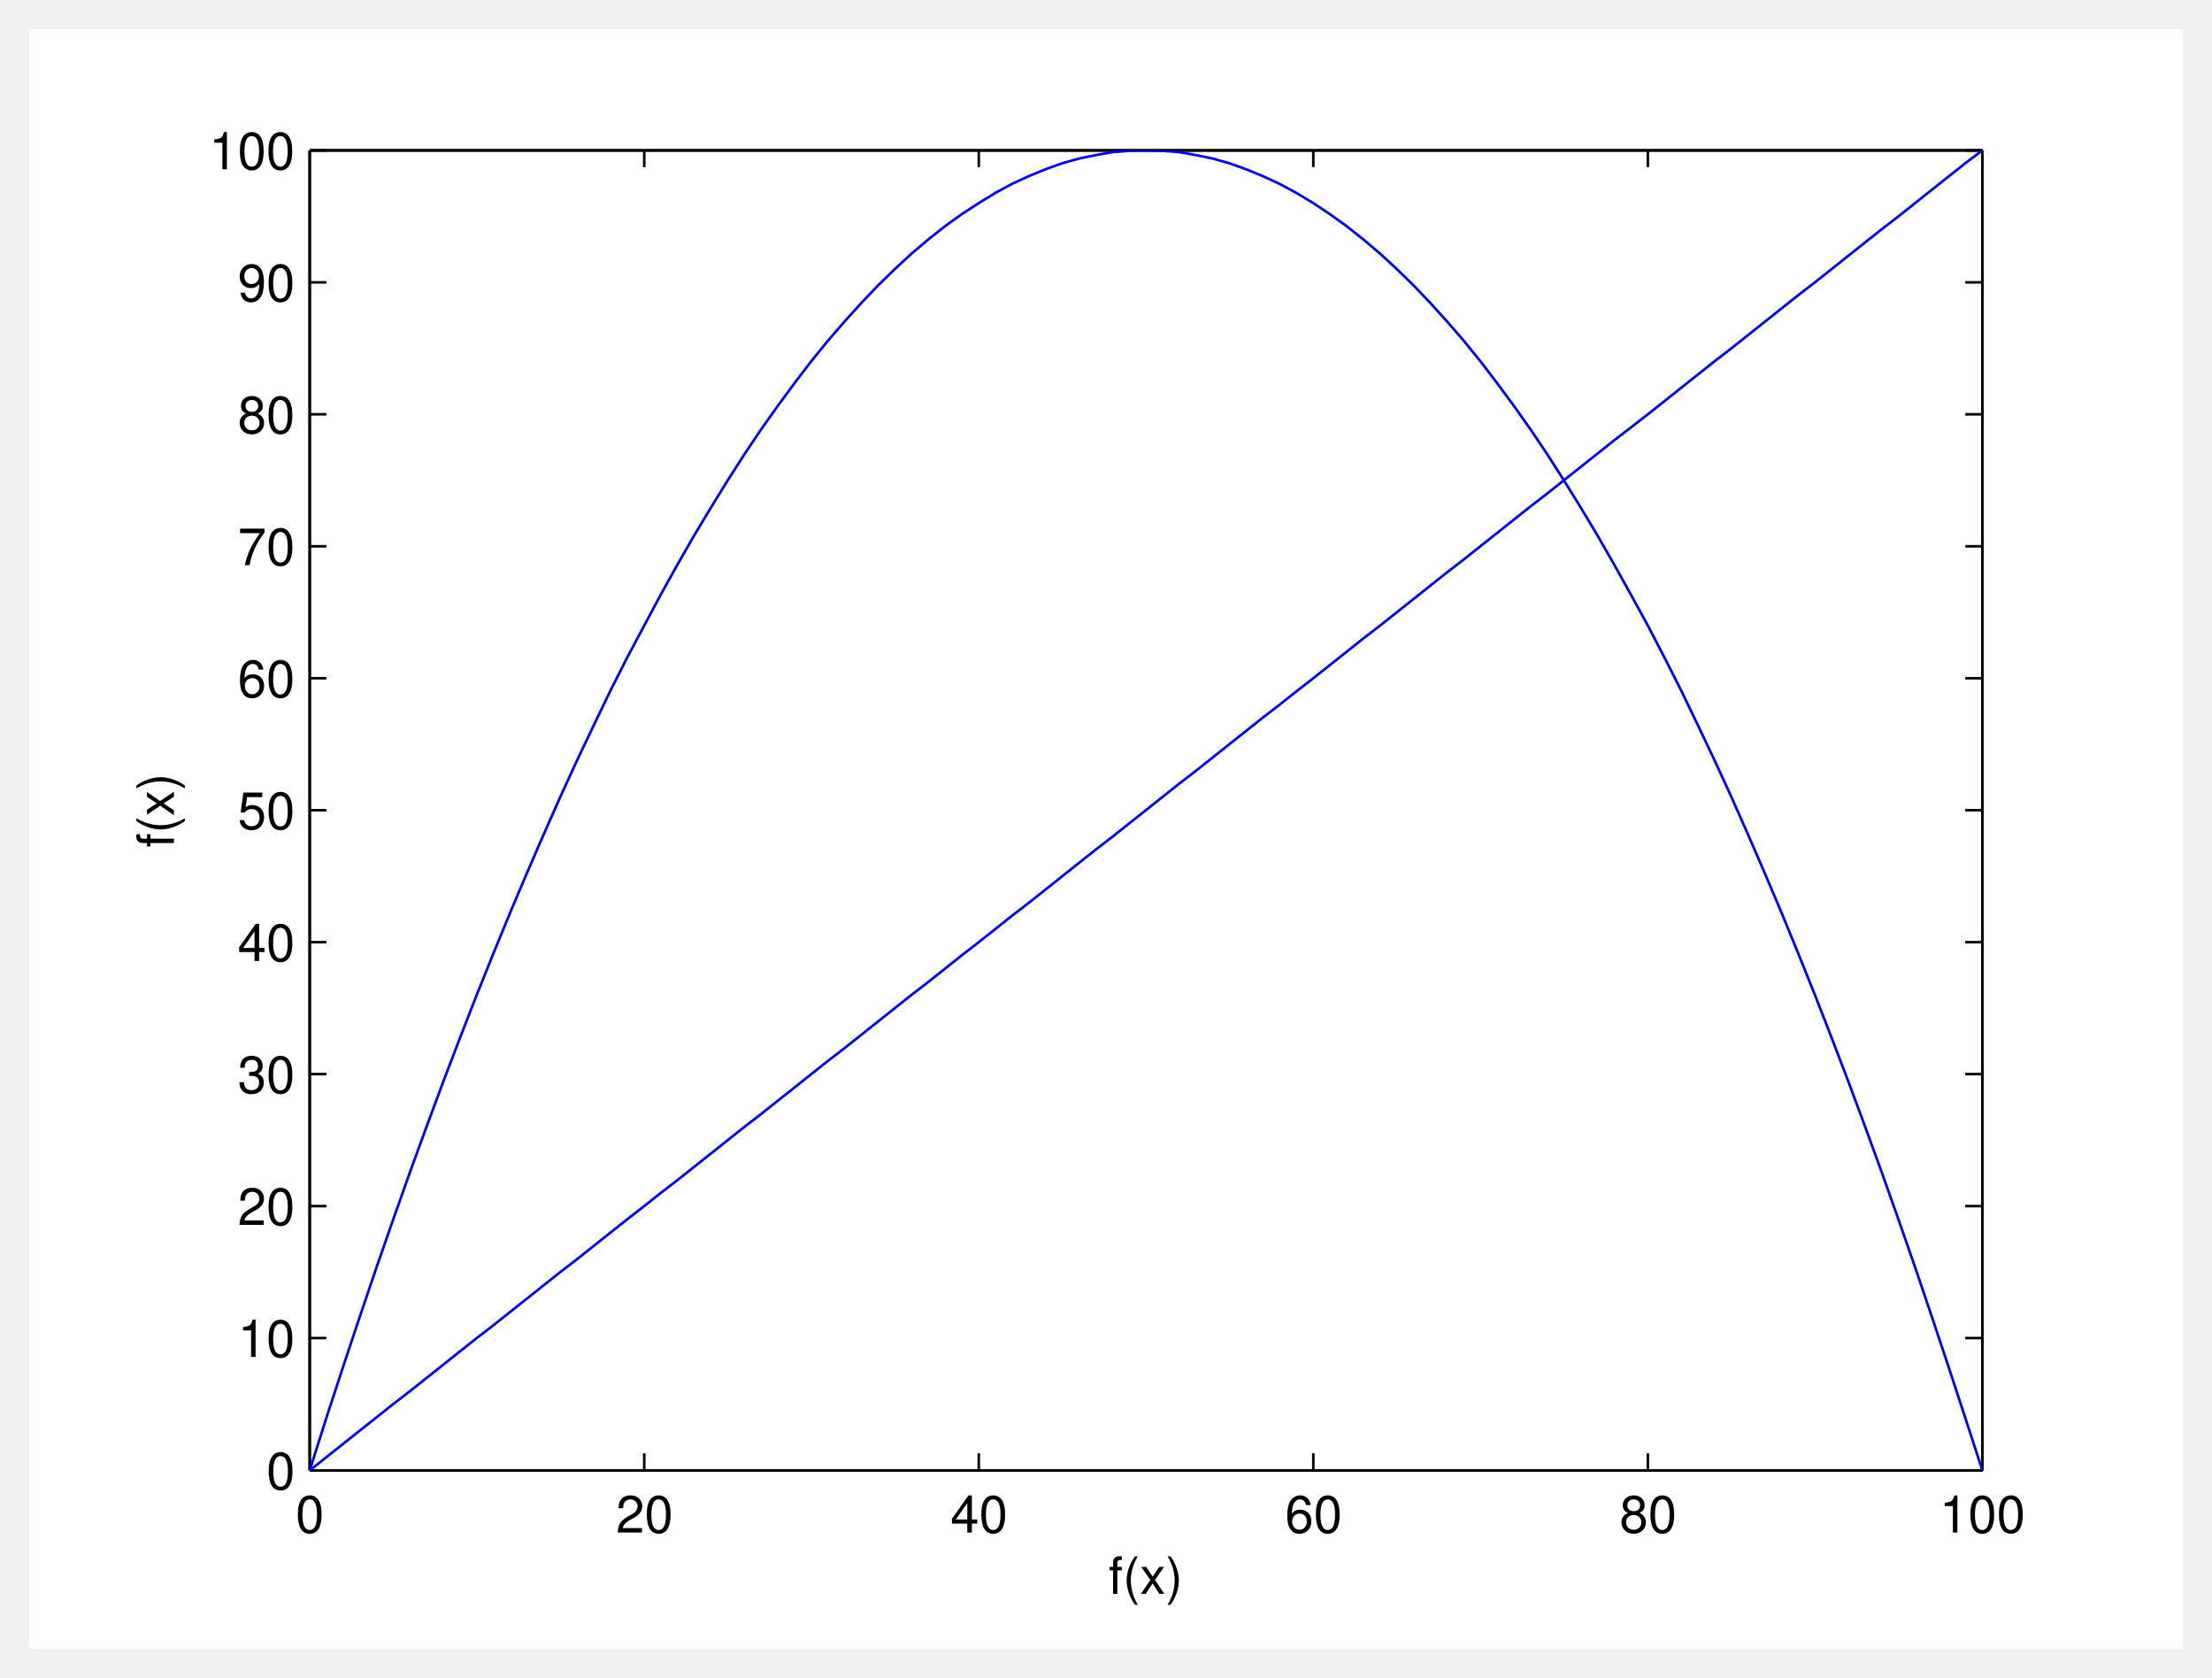
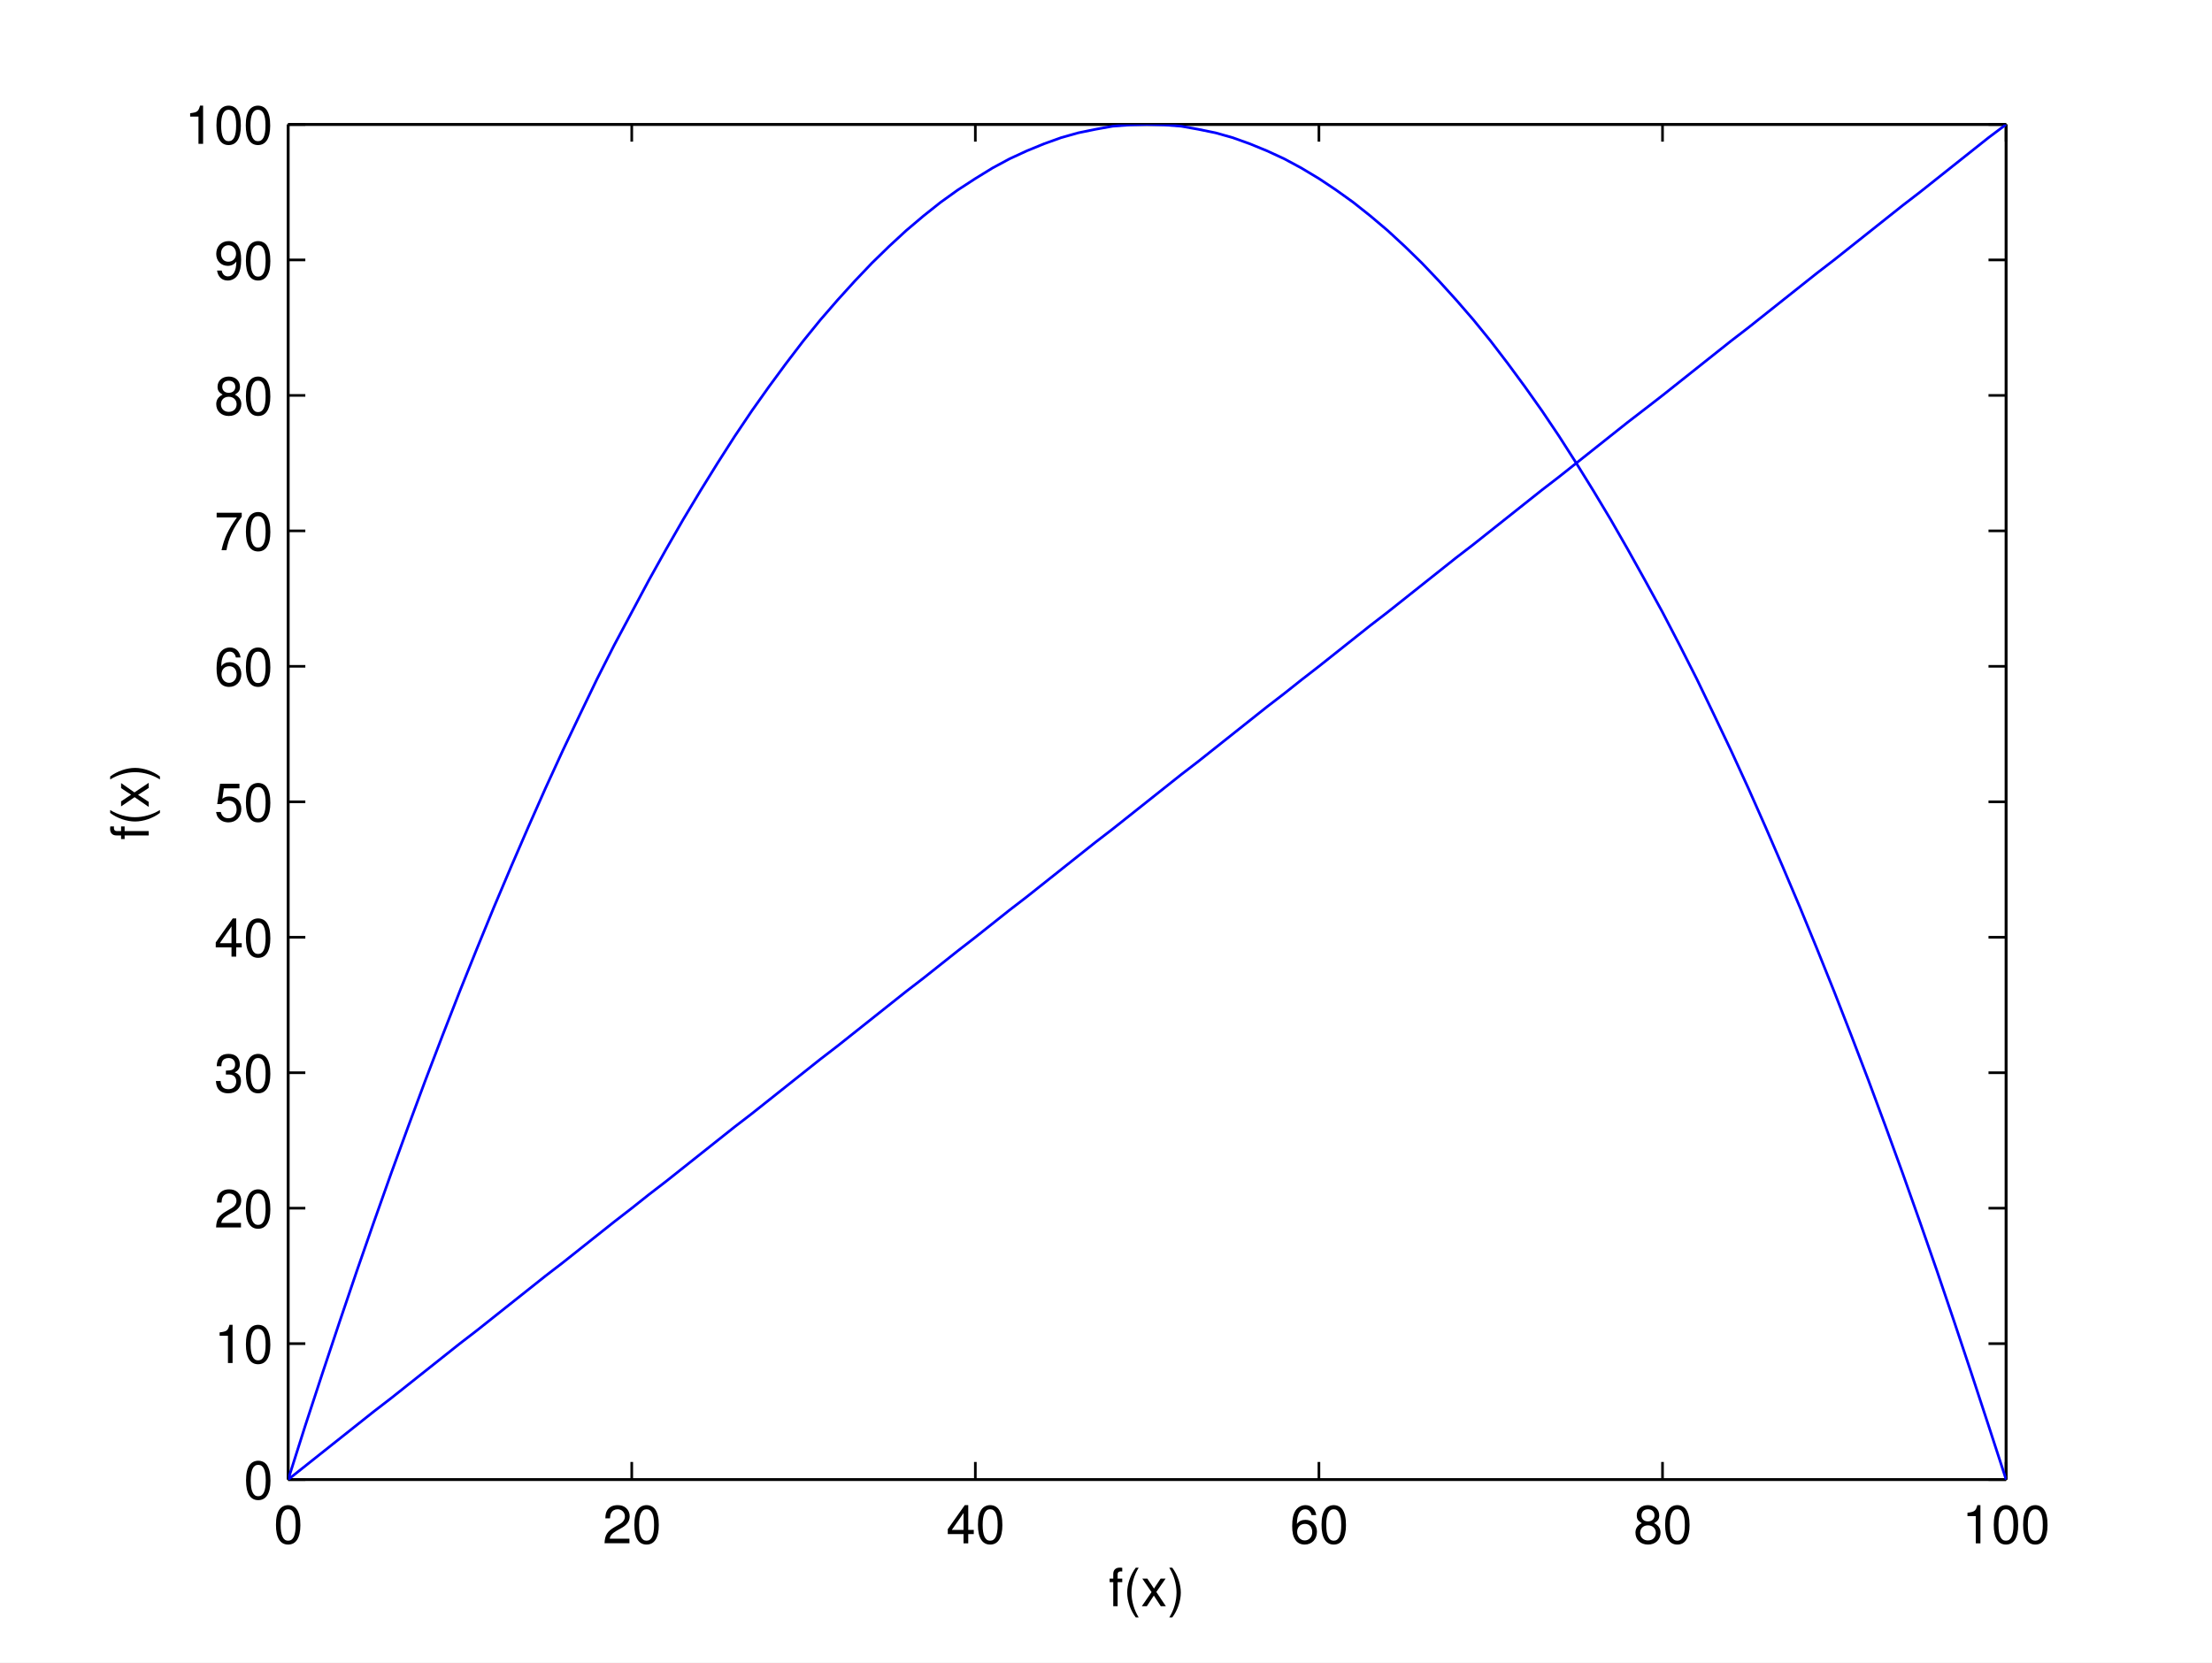
- <svg xmlns="http://www.w3.org/2000/svg" width="75.907mm" height="57.562mm" viewBox="0 0 268.962 203.962" id="svg2" version="1.1">
+ <svg xmlns="http://www.w3.org/2000/svg" width="52.885mm" height="39.758mm" viewBox="0 0 187.386 140.875" id="svg2" version="1.1">
  <defs id="defs4">
    <clipPath id="clipPath3354" clipPathUnits="userSpaceOnUse">
      <path id="path3356" d="M 0,0 419,0 419,315 0,315 0,0 Z" />
    </clipPath>
    <clipPath id="clipPath3364" clipPathUnits="userSpaceOnUse">
      <path id="path3366" d="m 0,315 419.04,0 0,-315 L 0,0 0,315 Z" />
    </clipPath>
    <clipPath id="clipPath3370" clipPathUnits="userSpaceOnUse">
      <path id="path3372" d="M 0,0 419,0 419,315 0,315 0,0 Z" />
    </clipPath>
    <clipPath id="clipPath3380" clipPathUnits="userSpaceOnUse">
      <path id="path3382" d="M 0,0 419,0 419,315 0,315 0,0 Z" />
    </clipPath>
    <clipPath id="clipPath3496" clipPathUnits="userSpaceOnUse">
      <path id="path3498" d="m 54.583,34.583 325.5,0 0,256.833 -325.5,0 0,-256.833 z" />
    </clipPath>
    <clipPath id="clipPath3506" clipPathUnits="userSpaceOnUse">
      <path id="path3508" d="M 0,0 419,0 419,315 0,315 0,0 Z" />
    </clipPath>
    <clipPath id="clipPath4567" clipPathUnits="userSpaceOnUse">
      <path id="path4569" d="M 0,0 419,0 419,315 0,315 0,0 Z" />
    </clipPath>
    <clipPath id="clipPath4577" clipPathUnits="userSpaceOnUse">
      <path id="path4579" d="m 0,315 419.04,0 0,-315 L 0,0 0,315 Z" />
    </clipPath>
    <clipPath id="clipPath4583" clipPathUnits="userSpaceOnUse">
      <path id="path4585" d="M 0,0 419,0 419,315 0,315 0,0 Z" />
    </clipPath>
    <clipPath id="clipPath4593" clipPathUnits="userSpaceOnUse">
      <path id="path4595" d="M 0,0 419,0 419,315 0,315 0,0 Z" />
    </clipPath>
    <clipPath id="clipPath4709" clipPathUnits="userSpaceOnUse">
      <path id="path4711" d="m 54.583,34.583 325.5,0 0,256.833 -325.5,0 0,-256.833 z" />
    </clipPath>
    <clipPath id="clipPath4719" clipPathUnits="userSpaceOnUse">
      <path id="path4721" d="M 0,0 419,0 419,315 0,315 0,0 Z" />
    </clipPath>
  </defs>
-   <g id="layer1" transform="translate(232.8801,-445.532)">
+   <g id="layer1" transform="translate(229.3368,-449.0753)">
    <text style="font-variant:normal;font-weight:normal;font-size:12.453px;font-family:CMEX10;-inkscape-font-specification:CMEX10;writing-mode:lr-tb;fill:#000000;fill-opacity:1;fill-rule:nonzero;stroke:none" id="text4235" x="-149.593" y="18.745">
      <tspan x="-149.593" y="18.745" id="tspan4237" />
    </text>
    <text style="font-variant:normal;font-weight:normal;font-size:12.453px;font-family:CMEX10;-inkscape-font-specification:CMEX10;writing-mode:lr-tb;fill:#000000;fill-opacity:1;fill-rule:nonzero;stroke:none" id="text4245" x="-136.794" y="18.745">
      <tspan x="-136.794" y="18.745" id="tspan4247" />
    </text>
    <text style="font-variant:normal;font-weight:normal;font-size:12.453px;font-family:CMEX10;-inkscape-font-specification:CMEX10;writing-mode:lr-tb;fill:#000000;fill-opacity:1;fill-rule:nonzero;stroke:none" id="text4257" x="-58.076" y="18.745">
      <tspan x="-58.076" y="18.745" id="tspan4259" />
    </text>
    <text style="font-variant:normal;font-weight:normal;font-size:12.453px;font-family:CMEX10;-inkscape-font-specification:CMEX10;writing-mode:lr-tb;fill:#000000;fill-opacity:1;fill-rule:nonzero;stroke:none" id="text4267" x="-45.277" y="18.745">
      <tspan x="-45.277" y="18.745" id="tspan4269" />
    </text>
    <g id="g4557" transform="matrix(1.25,0,0,-1.25,-229.3368,645.9503)">
-       <g id="g4559" transform="scale(0.5,0.5)">
+       <g id="g4559" transform="matrix(0.3577778,0,0,0.3577778,0,44.8)">
        <g id="g4561">
          <g id="g4563">
            <g id="g4565" clip-path="url(#clipPath4567)">
              <g id="g4571" />
              <g id="g4573">
                <g id="g4575" clip-path="url(#clipPath4577)">
                  <g id="g4581" clip-path="url(#clipPath4583)">
                    <path d="m 0,-0.083 420,0 L 420,315 0,315 0,-0.083 Z" style="fill:#ffffff;fill-opacity:1;fill-rule:nonzero;stroke:none" id="path4587" />
                  </g>
                </g>
              </g>
              <g id="g4589">
                <g id="g4591" clip-path="url(#clipPath4593)">
                  <path d="m 54.583,291.417 325.417,0 0,-256.75 -325.417,0 0,256.75 z" style="fill:#ffffff;fill-opacity:1;fill-rule:nonzero;stroke:none" id="path4597" />
                  <path d="m 54.583,34.667 0,256.75 325.417,0 0,-256.75 -325.417,0" style="fill:none;stroke:#ffffff;stroke-width:0.5;stroke-linecap:butt;stroke-linejoin:round;stroke-miterlimit:10;stroke-dasharray:none;stroke-opacity:1" id="path4599" />
                  <path d="m 54.583,291.417 325.417,0 M 54.583,34.667 380,34.667 m 0,0 0,256.75 M 54.583,34.667 l 0,256.75 m 0,-256.75 325.417,0 m -325.417,0 0,256.75 m 0,-256.75 0,3.333 m 0,253.417 0,-3.25" style="fill:none;stroke:#000000;stroke-width:0.5;stroke-linecap:butt;stroke-linejoin:round;stroke-miterlimit:10;stroke-dasharray:none;stroke-opacity:1" id="path4601" />
                  <text transform="matrix(1,0,0,-1,51.8333,22.5833)" style="font-variant:normal;font-weight:normal;font-size:10px;font-family:Helvetica;-inkscape-font-specification:Helvetica;writing-mode:lr-tb;fill:#000000;fill-opacity:1;fill-rule:nonzero;stroke:none" id="text4603">
                    <tspan x="0" y="0" id="tspan4605">0</tspan>
                  </text>
                  <path d="m 119.667,34.667 0,3.333 m 0,253.417 0,-3.25" style="fill:none;stroke:#000000;stroke-width:0.5;stroke-linecap:butt;stroke-linejoin:round;stroke-miterlimit:10;stroke-dasharray:none;stroke-opacity:1" id="path4607" />
                  <text transform="matrix(1,0,0,-1,114.1667,22.5833)" style="font-variant:normal;font-weight:normal;font-size:10px;font-family:Helvetica;-inkscape-font-specification:Helvetica;writing-mode:lr-tb;fill:#000000;fill-opacity:1;fill-rule:nonzero;stroke:none" id="text4609">
                    <tspan x="0 5.56" y="0" id="tspan4611">20</tspan>
                  </text>
                  <path d="m 184.75,34.667 0,3.333 m 0,253.417 0,-3.25" style="fill:none;stroke:#000000;stroke-width:0.5;stroke-linecap:butt;stroke-linejoin:round;stroke-miterlimit:10;stroke-dasharray:none;stroke-opacity:1" id="path4613" />
                  <text transform="matrix(1,0,0,-1,179.25,22.5833)" style="font-variant:normal;font-weight:normal;font-size:10px;font-family:Helvetica;-inkscape-font-specification:Helvetica;writing-mode:lr-tb;fill:#000000;fill-opacity:1;fill-rule:nonzero;stroke:none" id="text4615">
                    <tspan x="0 5.56" y="0" id="tspan4617">40</tspan>
                  </text>
                  <path d="m 249.833,34.667 0,3.333 m 0,253.417 0,-3.25" style="fill:none;stroke:#000000;stroke-width:0.5;stroke-linecap:butt;stroke-linejoin:round;stroke-miterlimit:10;stroke-dasharray:none;stroke-opacity:1" id="path4619" />
                  <text transform="matrix(1,0,0,-1,244.3333,22.5833)" style="font-variant:normal;font-weight:normal;font-size:10px;font-family:Helvetica;-inkscape-font-specification:Helvetica;writing-mode:lr-tb;fill:#000000;fill-opacity:1;fill-rule:nonzero;stroke:none" id="text4621">
                    <tspan x="0 5.56" y="0" id="tspan4623">60</tspan>
                  </text>
                  <path d="m 314.917,34.667 0,3.333 m 0,253.417 0,-3.25" style="fill:none;stroke:#000000;stroke-width:0.5;stroke-linecap:butt;stroke-linejoin:round;stroke-miterlimit:10;stroke-dasharray:none;stroke-opacity:1" id="path4625" />
                  <text transform="matrix(1,0,0,-1,309.4167,22.5833)" style="font-variant:normal;font-weight:normal;font-size:10px;font-family:Helvetica;-inkscape-font-specification:Helvetica;writing-mode:lr-tb;fill:#000000;fill-opacity:1;fill-rule:nonzero;stroke:none" id="text4627">
                    <tspan x="0 5.56" y="0" id="tspan4629">80</tspan>
                  </text>
                  <path d="M 380,34.667 380,38 m 0,253.417 0,-3.25" style="fill:none;stroke:#000000;stroke-width:0.5;stroke-linecap:butt;stroke-linejoin:round;stroke-miterlimit:10;stroke-dasharray:none;stroke-opacity:1" id="path4631" />
                  <text transform="matrix(1,0,0,-1,371.6667,22.5833)" style="font-variant:normal;font-weight:normal;font-size:10px;font-family:Helvetica;-inkscape-font-specification:Helvetica;writing-mode:lr-tb;fill:#000000;fill-opacity:1;fill-rule:nonzero;stroke:none" id="text4633">
                    <tspan x="0 5.56 11.12" y="0" id="tspan4635">100</tspan>
                  </text>
                  <path d="m 54.583,34.667 3.25,0 m 322.167,0 -3.333,0" style="fill:none;stroke:#000000;stroke-width:0.5;stroke-linecap:butt;stroke-linejoin:round;stroke-miterlimit:10;stroke-dasharray:none;stroke-opacity:1" id="path4637" />
                  <text transform="matrix(1,0,0,-1,46.1667,31)" style="font-variant:normal;font-weight:normal;font-size:10px;font-family:Helvetica;-inkscape-font-specification:Helvetica;writing-mode:lr-tb;fill:#000000;fill-opacity:1;fill-rule:nonzero;stroke:none" id="text4639">
                    <tspan x="0" y="0" id="tspan4641">0</tspan>
                  </text>
                  <path d="m 54.583,60.417 3.25,0 m 322.167,0 -3.333,0" style="fill:none;stroke:#000000;stroke-width:0.5;stroke-linecap:butt;stroke-linejoin:round;stroke-miterlimit:10;stroke-dasharray:none;stroke-opacity:1" id="path4643" />
                  <text transform="matrix(1,0,0,-1,40.5833,56.75)" style="font-variant:normal;font-weight:normal;font-size:10px;font-family:Helvetica;-inkscape-font-specification:Helvetica;writing-mode:lr-tb;fill:#000000;fill-opacity:1;fill-rule:nonzero;stroke:none" id="text4645">
                    <tspan x="0 5.56" y="0" id="tspan4647">10</tspan>
                  </text>
                  <path d="m 54.583,86.083 3.25,0 m 322.167,0 -3.333,0" style="fill:none;stroke:#000000;stroke-width:0.5;stroke-linecap:butt;stroke-linejoin:round;stroke-miterlimit:10;stroke-dasharray:none;stroke-opacity:1" id="path4649" />
                  <text transform="matrix(1,0,0,-1,40.5833,82.4167)" style="font-variant:normal;font-weight:normal;font-size:10px;font-family:Helvetica;-inkscape-font-specification:Helvetica;writing-mode:lr-tb;fill:#000000;fill-opacity:1;fill-rule:nonzero;stroke:none" id="text4651">
                    <tspan x="0 5.56" y="0" id="tspan4653">20</tspan>
                  </text>
                  <path d="m 54.583,111.75 3.25,0 m 322.167,0 -3.333,0" style="fill:none;stroke:#000000;stroke-width:0.5;stroke-linecap:butt;stroke-linejoin:round;stroke-miterlimit:10;stroke-dasharray:none;stroke-opacity:1" id="path4655" />
                  <text transform="matrix(1,0,0,-1,40.5833,108.0833)" style="font-variant:normal;font-weight:normal;font-size:10px;font-family:Helvetica;-inkscape-font-specification:Helvetica;writing-mode:lr-tb;fill:#000000;fill-opacity:1;fill-rule:nonzero;stroke:none" id="text4657">
                    <tspan x="0 5.56" y="0" id="tspan4659">30</tspan>
                  </text>
                  <path d="m 54.583,137.417 3.25,0 m 322.167,0 -3.333,0" style="fill:none;stroke:#000000;stroke-width:0.5;stroke-linecap:butt;stroke-linejoin:round;stroke-miterlimit:10;stroke-dasharray:none;stroke-opacity:1" id="path4661" />
                  <text transform="matrix(1,0,0,-1,40.5833,133.75)" style="font-variant:normal;font-weight:normal;font-size:10px;font-family:Helvetica;-inkscape-font-specification:Helvetica;writing-mode:lr-tb;fill:#000000;fill-opacity:1;fill-rule:nonzero;stroke:none" id="text4663">
                    <tspan x="0 5.56" y="0" id="tspan4665">40</tspan>
                  </text>
                  <path d="m 54.583,163.083 3.25,0 m 322.167,0 -3.333,0" style="fill:none;stroke:#000000;stroke-width:0.5;stroke-linecap:butt;stroke-linejoin:round;stroke-miterlimit:10;stroke-dasharray:none;stroke-opacity:1" id="path4667" />
                  <text transform="matrix(1,0,0,-1,40.5833,159.4167)" style="font-variant:normal;font-weight:normal;font-size:10px;font-family:Helvetica;-inkscape-font-specification:Helvetica;writing-mode:lr-tb;fill:#000000;fill-opacity:1;fill-rule:nonzero;stroke:none" id="text4669">
                    <tspan x="0 5.56" y="0" id="tspan4671">50</tspan>
                  </text>
                  <path d="m 54.583,188.75 3.25,0 m 322.167,0 -3.333,0" style="fill:none;stroke:#000000;stroke-width:0.5;stroke-linecap:butt;stroke-linejoin:round;stroke-miterlimit:10;stroke-dasharray:none;stroke-opacity:1" id="path4673" />
                  <text transform="matrix(1,0,0,-1,40.5833,185.0833)" style="font-variant:normal;font-weight:normal;font-size:10px;font-family:Helvetica;-inkscape-font-specification:Helvetica;writing-mode:lr-tb;fill:#000000;fill-opacity:1;fill-rule:nonzero;stroke:none" id="text4675">
                    <tspan x="0 5.56" y="0" id="tspan4677">60</tspan>
                  </text>
                  <path d="m 54.583,214.417 3.25,0 m 322.167,0 -3.333,0" style="fill:none;stroke:#000000;stroke-width:0.5;stroke-linecap:butt;stroke-linejoin:round;stroke-miterlimit:10;stroke-dasharray:none;stroke-opacity:1" id="path4679" />
                  <text transform="matrix(1,0,0,-1,40.5833,210.75)" style="font-variant:normal;font-weight:normal;font-size:10px;font-family:Helvetica;-inkscape-font-specification:Helvetica;writing-mode:lr-tb;fill:#000000;fill-opacity:1;fill-rule:nonzero;stroke:none" id="text4681">
                    <tspan x="0 5.56" y="0" id="tspan4683">70</tspan>
                  </text>
                  <path d="m 54.583,240.083 3.25,0 m 322.167,0 -3.333,0" style="fill:none;stroke:#000000;stroke-width:0.5;stroke-linecap:butt;stroke-linejoin:round;stroke-miterlimit:10;stroke-dasharray:none;stroke-opacity:1" id="path4685" />
                  <text transform="matrix(1,0,0,-1,40.5833,236.4167)" style="font-variant:normal;font-weight:normal;font-size:10px;font-family:Helvetica;-inkscape-font-specification:Helvetica;writing-mode:lr-tb;fill:#000000;fill-opacity:1;fill-rule:nonzero;stroke:none" id="text4687">
                    <tspan x="0 5.56" y="0" id="tspan4689">80</tspan>
                  </text>
                  <path d="m 54.583,265.75 3.25,0 m 322.167,0 -3.333,0" style="fill:none;stroke:#000000;stroke-width:0.5;stroke-linecap:butt;stroke-linejoin:round;stroke-miterlimit:10;stroke-dasharray:none;stroke-opacity:1" id="path4691" />
                  <text transform="matrix(1,0,0,-1,40.5833,262.0833)" style="font-variant:normal;font-weight:normal;font-size:10px;font-family:Helvetica;-inkscape-font-specification:Helvetica;writing-mode:lr-tb;fill:#000000;fill-opacity:1;fill-rule:nonzero;stroke:none" id="text4693">
                    <tspan x="0 5.56" y="0" id="tspan4695">90</tspan>
                  </text>
                  <path d="m 54.583,291.417 3.25,0 m 322.167,0 -3.333,0" style="fill:none;stroke:#000000;stroke-width:0.5;stroke-linecap:butt;stroke-linejoin:round;stroke-miterlimit:10;stroke-dasharray:none;stroke-opacity:1" id="path4697" />
                  <text transform="matrix(1,0,0,-1,35,287.75)" style="font-variant:normal;font-weight:normal;font-size:10px;font-family:Helvetica;-inkscape-font-specification:Helvetica;writing-mode:lr-tb;fill:#000000;fill-opacity:1;fill-rule:nonzero;stroke:none" id="text4699">
                    <tspan x="0 5.56 11.12" y="0" id="tspan4701">100</tspan>
                  </text>
                  <path d="m 54.583,291.417 325.417,0 M 54.583,34.667 380,34.667 m 0,0 0,256.75 M 54.583,34.667 l 0,256.75" style="fill:none;stroke:#000000;stroke-width:0.5;stroke-linecap:butt;stroke-linejoin:round;stroke-miterlimit:10;stroke-dasharray:none;stroke-opacity:1" id="path4703" />
                </g>
              </g>
              <g id="g4705">
                <g id="g4707" clip-path="url(#clipPath4709)">
                  <path d="m 54.583,34.667 3.25,10.25 3.25,9.916 3.25,9.75 3.25,9.584 3.25,9.333 3.25,9.167 3.25,8.916 3.25,8.75 3.25,8.5 3.25,8.334 3.25,8.083 3.25,7.917 3.25,7.666 3.25,7.5 3.25,7.334 3.25,7.083 3.25,6.833 3.25,6.75 3.25,6.417 3.334,6.25 3.25,6.083 3.25,5.834 3.25,5.666 3.25,5.417 3.25,5.25 3.25,5.083 3.25,4.834 3.25,4.583 3.25,4.417 3.25,4.25 3.25,4 3.25,3.75 3.25,3.583 3.25,3.417 3.25,3.166 3.25,3 3.25,2.75 3.25,2.584 3.25,2.333 3.333,2.167 3.25,2 3.25,1.75 3.25,1.5 3.25,1.333 3.25,1.167 3.25,0.916 3.25,0.667 3.25,0.583 3.25,0.25 3.25,0.084 3.25,-0.084 3.25,-0.25 3.25,-0.583 3.25,-0.667 3.25,-0.916 3.25,-1.167 3.25,-1.333 3.25,-1.5 3.25,-1.75 3.333,-2 3.25,-2.167 3.25,-2.333 3.25,-2.584 3.25,-2.75 3.25,-3 3.25,-3.166 3.25,-3.417 3.25,-3.583 3.25,-3.75 3.25,-4 3.25,-4.25 3.25,-4.417 3.25,-4.583 3.25,-4.834 3.25,-5.083 3.25,-5.25 3.25,-5.417 3.25,-5.666 3.25,-5.834 3.334,-6.083 3.25,-6.25 3.25,-6.417 3.25,-6.75 3.25,-6.833 3.25,-7.083 3.25,-7.334 3.25,-7.5 3.25,-7.666 3.25,-7.917 3.25,-8.083 3.25,-8.334 3.25,-8.5 3.25,-8.75 3.25,-8.916 3.25,-9.167 3.25,-9.333 3.25,-9.584 3.25,-9.75 3.25,-9.916 3.333,-10.25 m -325.417,0 16.25,12.916 3.25,2.5 13,10.334 3.25,2.5 13,10.333 3.25,2.5 9.75,7.75 3.334,2.583 3.25,2.584 3.25,2.5 13,10.333 3.25,2.5 13,10.333 3.25,2.5 13,10.334 3.25,2.5 6.5,5.166 3.333,2.584 6.5,5.166 3.25,2.5 13,10.334 3.25,2.5 13,10.333 3.25,2.5 13,10.333 3.25,2.5 3.25,2.584 3.333,2.583 9.75,7.75 3.25,2.5 13,10.333 3.25,2.5 13,10.334 3.25,2.5 13,10.333 3.25,2.5 3.334,2.583 13,10.334 3.25,2.5 13,10.333 3.25,2.5 13,10.333 3.25,2.5 13,10.334 3.333,2.5" style="fill:none;stroke:#0000ff;stroke-width:0.5;stroke-linecap:butt;stroke-linejoin:round;stroke-miterlimit:10;stroke-dasharray:none;stroke-opacity:1" id="path4713" />
                </g>
              </g>
              <g id="g4715">
                <g id="g4717" clip-path="url(#clipPath4719)">
                  <text transform="matrix(0,1,1,0,28.1667,155.8333)" style="font-variant:normal;font-weight:normal;font-size:10px;font-family:Helvetica;-inkscape-font-specification:Helvetica;writing-mode:lr-tb;fill:#000000;fill-opacity:1;fill-rule:nonzero;stroke:none" id="text4723">
                    <tspan x="0 2.78 6.11 11.11" y="0" id="tspan4725">f(x)</tspan>
                  </text>
                  <text transform="matrix(1,0,0,-1,210,10.6666)" style="font-variant:normal;font-weight:normal;font-size:10px;font-family:Helvetica;-inkscape-font-specification:Helvetica;writing-mode:lr-tb;fill:#000000;fill-opacity:1;fill-rule:nonzero;stroke:none" id="text4727">
                    <tspan x="0 2.78 6.11 11.11" y="0" id="tspan4729">f(x)</tspan>
                  </text>
                </g>
              </g>
            </g>
          </g>
        </g>
      </g>
    </g>
  </g>
</svg>
